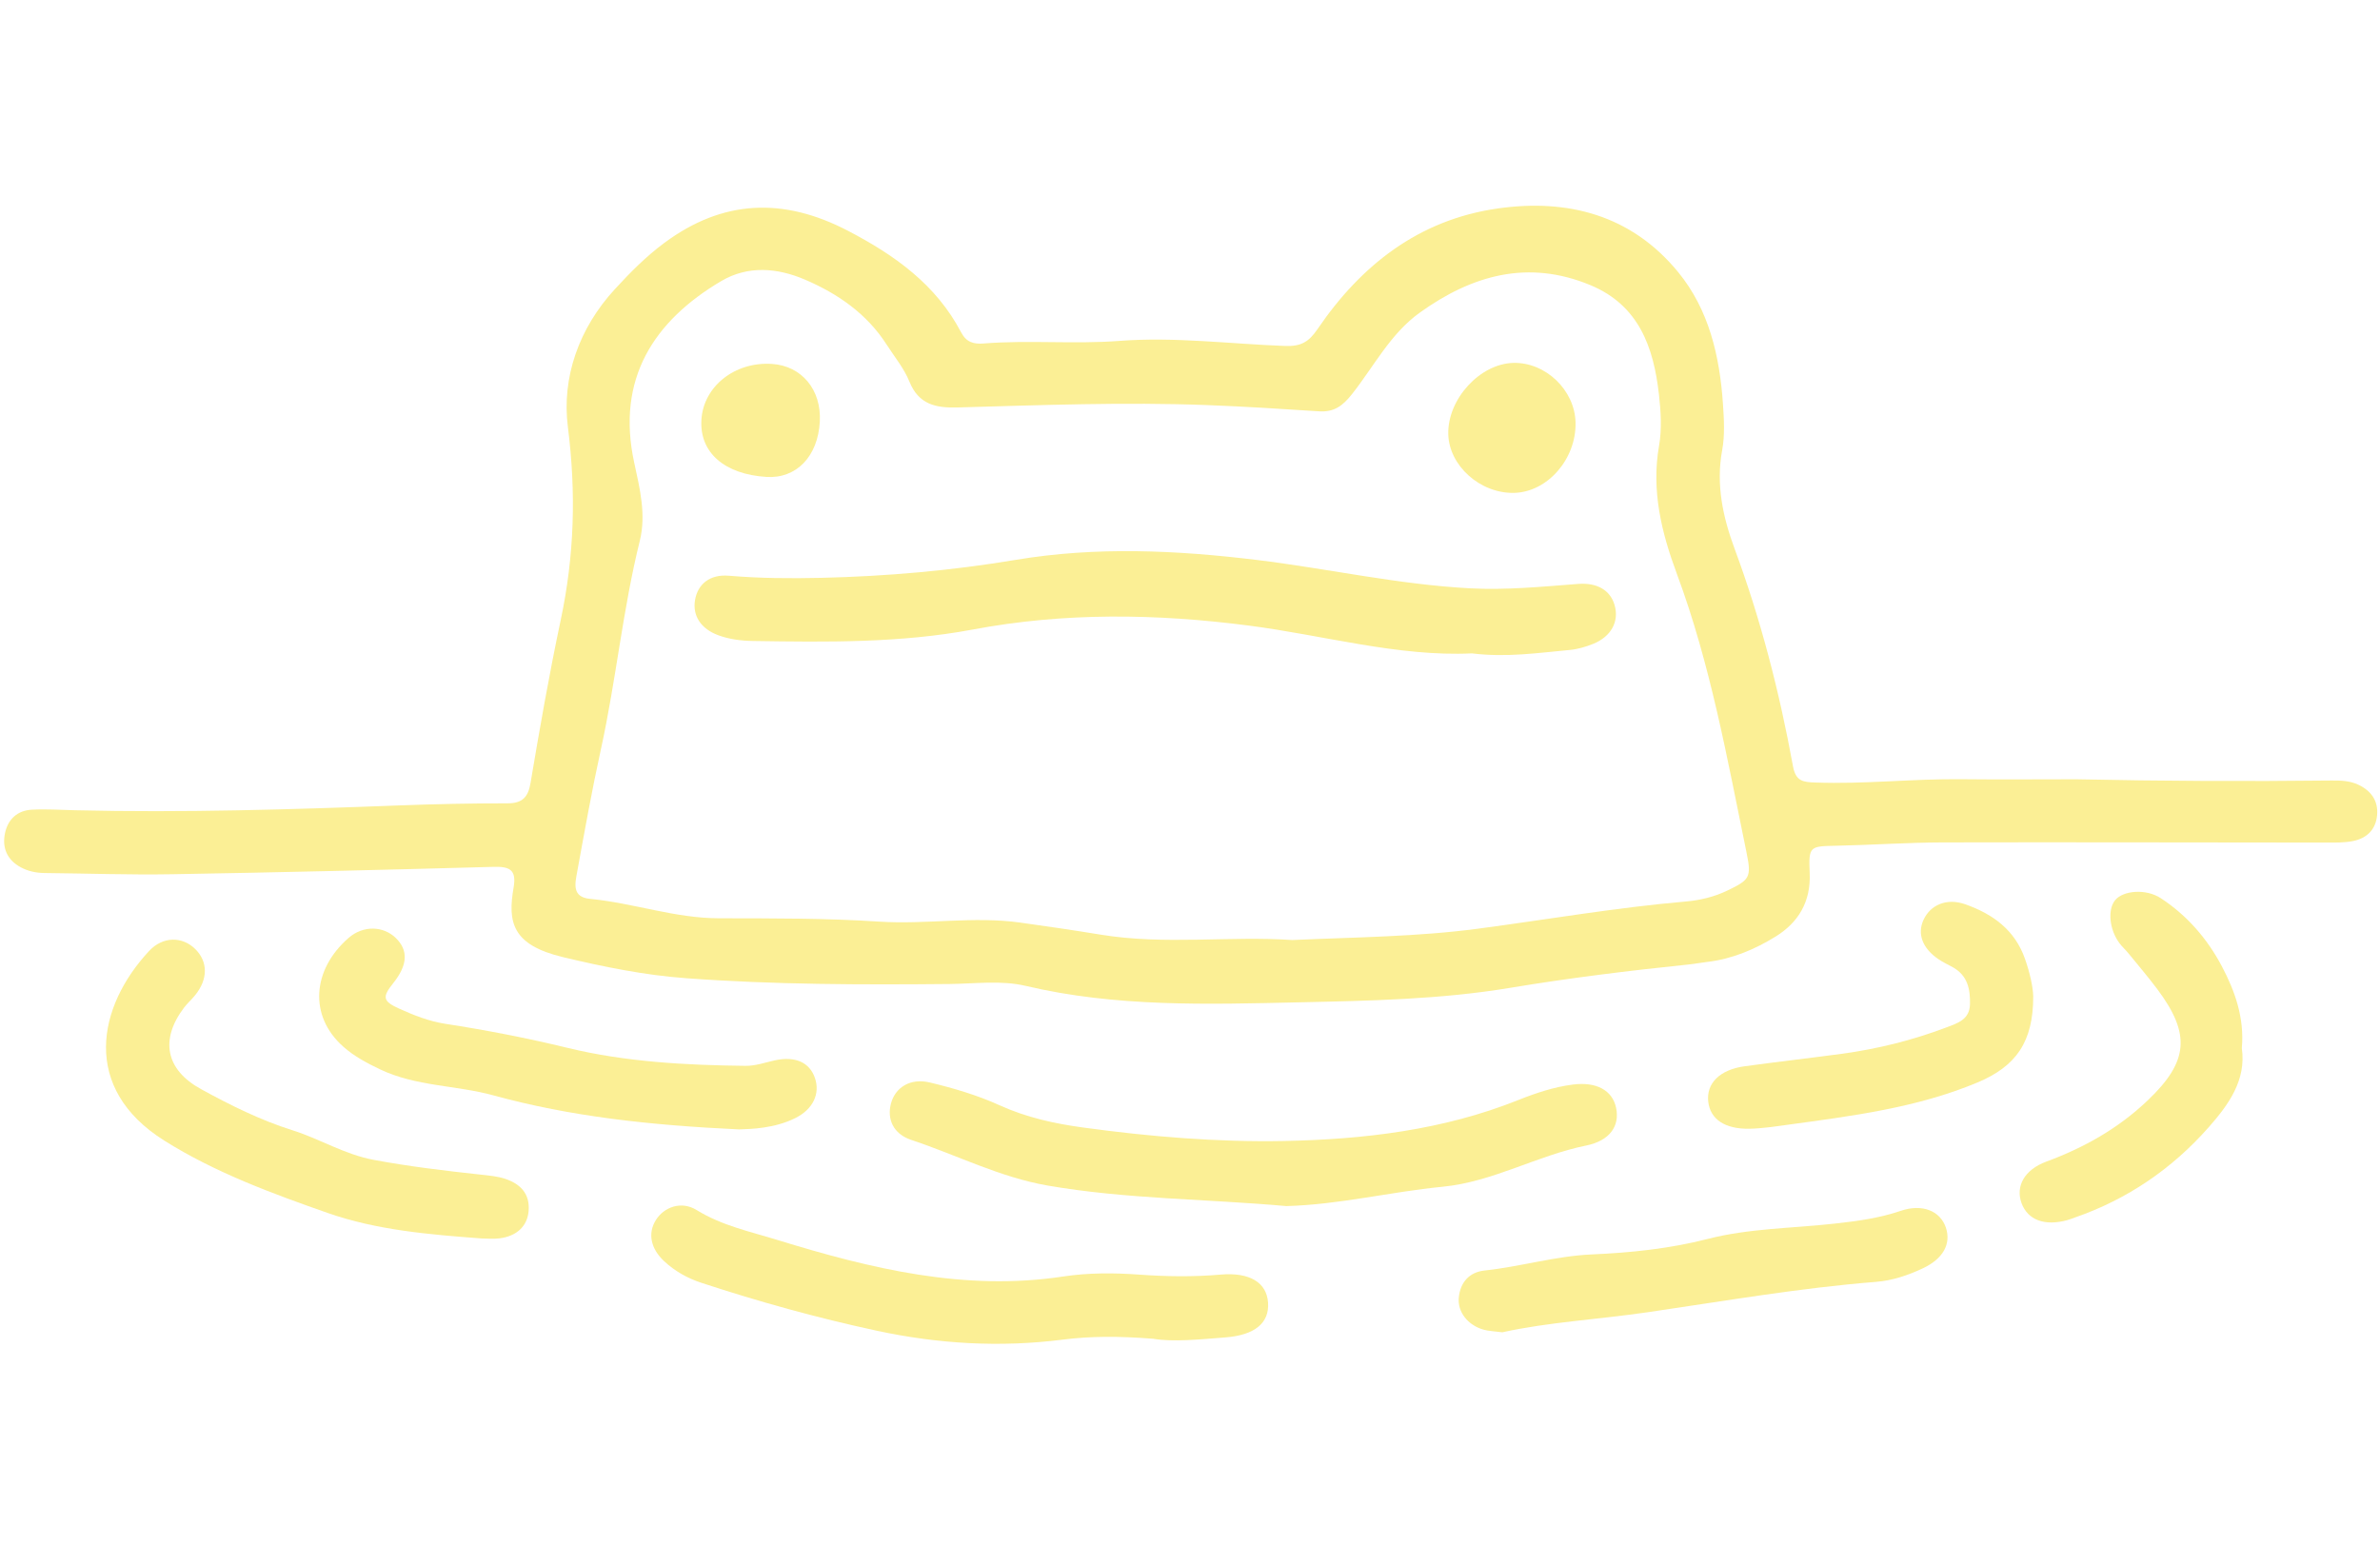
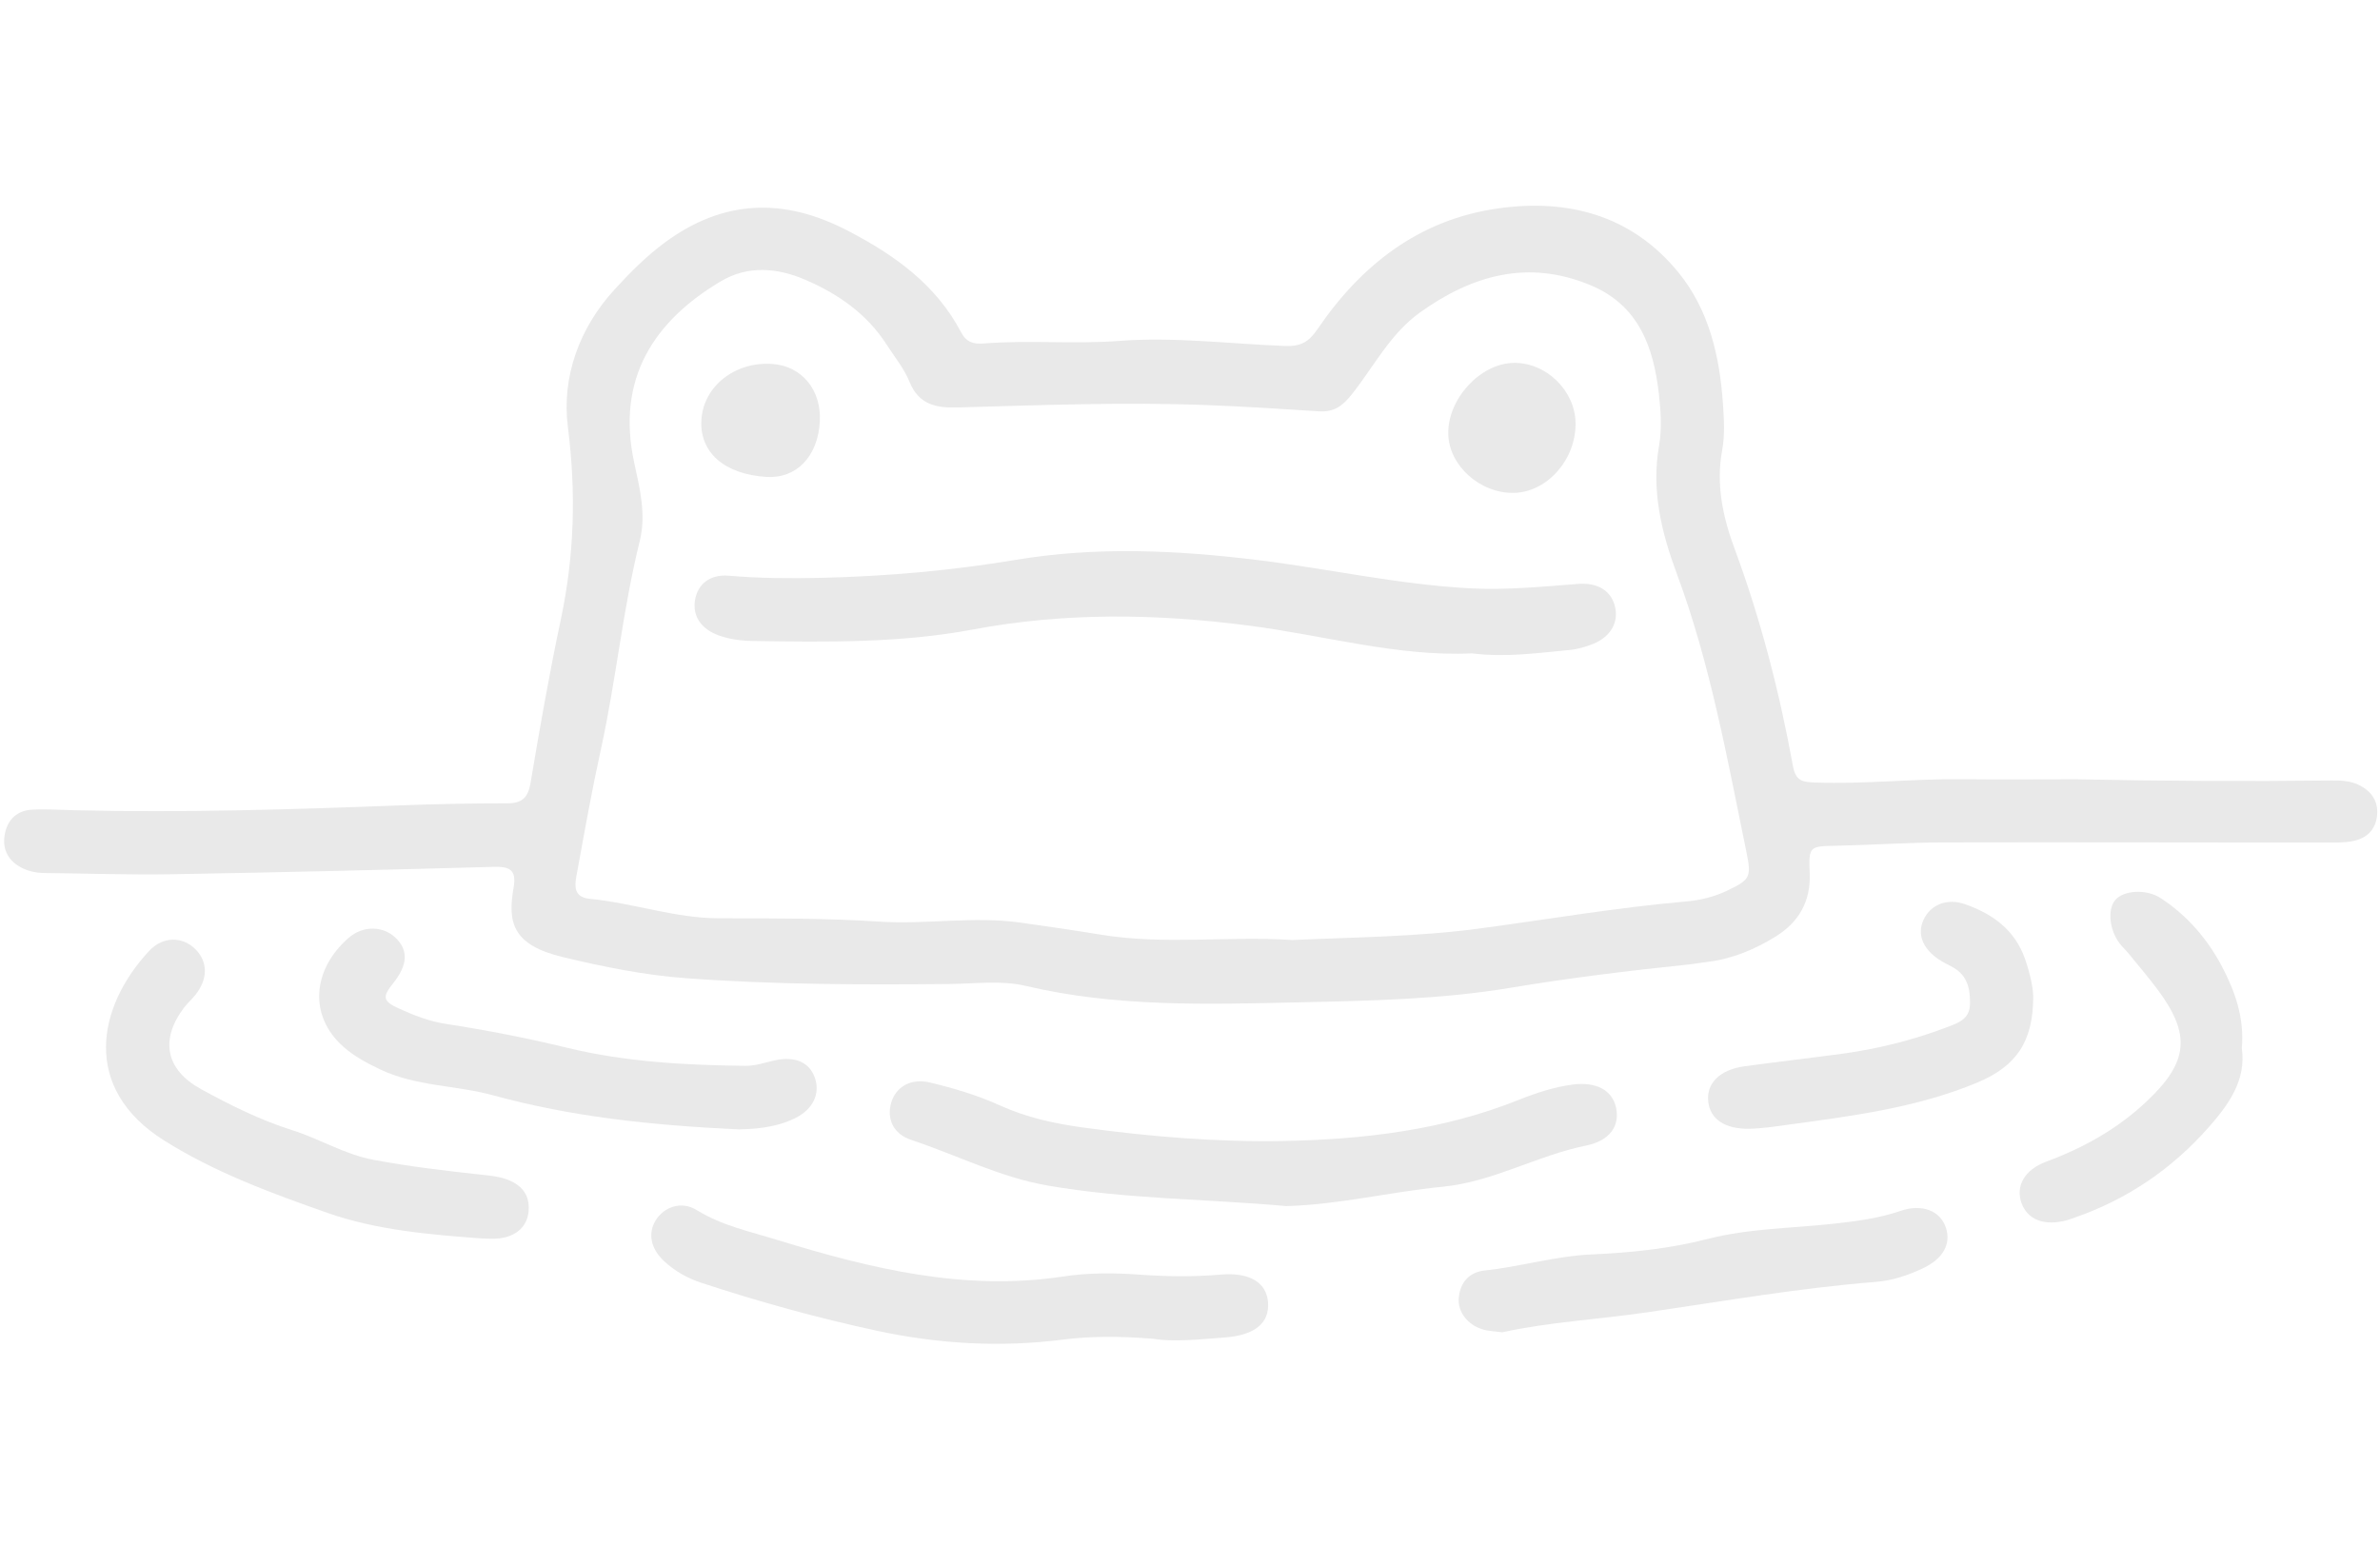
<svg xmlns="http://www.w3.org/2000/svg" width="1512" zoomAndPan="magnify" viewBox="0 0 1134 736.5" height="982" preserveAspectRatio="xMidYMid meet" version="1.0">
-   <path fill="#fbef95" d="M 989.297 371.316 C 1029.879 372.176 1070.477 372.363 1111.074 371.898 C 1115.398 371.855 1119.793 372.043 1123.77 373.949 C 1129.766 376.816 1133.23 381.562 1132.617 388.406 C 1132.008 395.289 1127.699 399.426 1121.191 400.734 C 1117.012 401.578 1112.602 401.477 1108.293 401.477 C 1047.391 401.461 986.473 401.258 925.566 401.402 C 908.742 401.449 891.93 402.625 875.102 402.977 C 862.379 403.238 861.68 403.062 862.262 415.961 C 862.887 429.688 856.832 439.57 846.062 446.238 C 836.191 452.336 825.332 456.949 813.484 458.336 C 810.484 458.684 807.5 459.266 804.504 459.57 C 776.145 462.512 747.879 465.961 719.727 470.664 C 686.422 476.223 652.605 476.852 618.98 477.594 C 575.457 478.566 531.746 479.938 488.715 469.762 C 476.996 466.996 464.609 468.742 452.512 468.859 C 410.605 469.266 368.668 469.18 326.879 466.105 C 307.184 464.668 287.516 460.676 268.258 456.062 C 243.934 450.242 241.852 439.395 244.723 422.859 C 246.234 414.098 242.539 412.832 234.852 413.051 C 183.906 414.477 132.957 415.684 81.996 416.559 C 61.703 416.906 41.398 416.18 21.09 415.977 C 17.117 415.93 13.273 415.086 9.867 413.238 C 3.391 409.73 0.871 403.949 2.414 396.848 C 3.855 390.254 8.367 386.191 15.109 385.812 C 21.992 385.434 28.922 385.914 35.82 386.074 C 87.25 387.297 138.621 385.727 190.004 383.777 C 207.266 383.121 224.547 382.758 241.824 382.773 C 248.84 382.785 251.637 379.832 252.758 373.223 C 257.125 347.254 261.695 321.242 267.137 295.562 C 273.703 264.66 274.547 234.805 270.574 203.422 C 267.59 179.855 275.828 156.406 292.945 137.801 C 300.27 129.84 307.852 122.152 316.57 115.707 C 344.492 95.035 373.285 93.945 404.012 109.957 C 426.371 121.613 446.008 135.59 457.973 158.398 C 460.434 163.102 464 164.047 468.641 163.668 C 490.188 161.938 511.773 164.09 533.391 162.43 C 559.691 160.422 586.023 163.871 612.328 164.848 C 619.957 165.125 623.652 162.852 627.789 156.785 C 648.559 126.258 676.07 104.746 713.422 99.359 C 747.004 94.512 777.367 102.504 799.625 129.695 C 814.285 147.582 819.379 169.68 820.938 192.445 C 821.43 199.754 821.883 207.324 820.574 214.441 C 817.516 230.891 820.922 246.438 826.48 261.457 C 838.973 295.188 847.879 329.844 854.312 365.145 C 855.641 372.379 859.262 372.656 864.941 372.859 C 888.289 373.73 911.551 371.012 934.883 371.285 C 953.008 371.492 971.145 371.316 989.297 371.316 Z M 615.734 447.91 C 645.793 446.559 675.227 446.367 704.34 442.496 C 737.281 438.117 770.062 432.438 803.207 429.555 C 810.047 428.961 816.816 427.359 823.148 424.285 C 833.629 419.223 834.621 418.102 832.188 406.309 C 822.973 361.52 814.996 316.48 798.941 273.324 C 791.723 253.934 786.73 233.801 790.484 212.434 C 791.883 204.484 791.344 195.969 790.426 187.863 C 787.895 165.473 780.879 145.488 757.848 135.895 C 728.051 123.465 701.27 131.137 676.406 149.023 C 662.445 159.07 654.629 174.57 644.25 187.715 C 639.68 193.508 635.574 196.465 628.398 195.984 C 610.742 194.82 593.086 193.715 575.414 193.027 C 535.688 191.5 495.98 193.043 456.285 194.148 C 446.008 194.441 437.738 192.812 433.301 181.82 C 430.754 175.52 426.195 170.016 422.453 164.191 C 412.992 149.461 399.137 139.898 383.5 133.219 C 370.414 127.629 356.441 126.348 343.543 133.988 C 311.664 152.867 293.457 180.469 302.191 220.496 C 304.855 232.738 307.941 245.215 304.84 257.719 C 296.715 290.469 293.543 324.125 286.309 357.051 C 282.043 376.441 278.551 396.004 274.984 415.555 C 274.008 420.926 272.395 427.461 281.098 428.289 C 301.723 430.27 321.492 437.504 342.469 437.547 C 367.941 437.59 393.473 437.477 418.875 439.133 C 441.348 440.605 463.781 436.469 486.152 439.602 C 498.977 441.391 511.789 443.27 524.555 445.363 C 555.105 450.371 585.863 445.875 615.734 447.91 Z M 615.734 447.91 " fill-opacity="1" fill-rule="nonzero" />
-   <path fill="#fbef95" d="M 612.895 574.684 C 574.918 571.25 536.781 571.41 499.184 564.902 C 476.371 560.941 455.875 550.359 434.203 543.156 C 425.484 540.258 422.559 533.082 424.535 525.746 C 426.59 518.16 433.691 513.547 443.051 515.789 C 454.348 518.496 465.703 521.844 476.242 526.633 C 489.078 532.469 502.414 535.383 516.125 537.258 C 547.844 541.598 579.898 544.273 611.73 543.664 C 649.621 542.938 687.543 538.512 723.41 524.156 C 731.82 520.797 740.453 517.914 749.539 516.762 C 760.629 515.367 768.258 519.5 770.02 527.84 C 771.867 536.605 766.961 543.562 755.711 545.848 C 732.391 550.562 711.414 563.125 687.352 565.469 C 662.418 567.898 637.934 574.016 612.895 574.684 Z M 612.895 574.684 " fill-opacity="1" fill-rule="nonzero" />
-   <path fill="#fbef95" d="M 549.445 637.902 C 532.969 636.605 519.59 636.637 506.285 638.324 C 476.445 642.109 447.039 640.375 417.578 634.031 C 389.34 627.945 361.637 620.258 334.242 611.262 C 327.562 609.066 321.594 605.73 316.469 600.973 C 309.961 594.918 308.566 587.582 312.523 581.293 C 316.41 575.105 324.68 572.078 331.914 576.562 C 343.965 584.016 357.504 586.84 370.574 590.871 C 414.84 604.496 459.59 615.367 506.562 608.234 C 518.57 606.418 530.711 606.461 542.734 607.332 C 555.691 608.266 568.516 608.469 581.484 607.332 C 595.617 606.098 603.551 611.207 604.191 620.68 C 604.848 630.375 597.934 636.168 583.812 637.262 C 571.336 638.238 558.848 639.504 549.445 637.902 Z M 549.445 637.902 " fill-opacity="1" fill-rule="nonzero" />
-   <path fill="#fbef95" d="M 352.105 538.148 C 309.453 536.137 271.898 532.02 235.055 521.918 C 217.281 517.039 198.184 517.711 181.051 509.516 C 174.793 506.516 168.793 503.355 163.539 498.699 C 147.02 484.039 148.781 461.988 166.086 446.906 C 173.105 440.793 182.652 441.23 188.504 446.863 C 194.66 452.801 194.281 459.82 187.324 468.508 C 182.098 475.031 182.305 477.039 190.133 480.574 C 197.164 483.75 204.297 486.602 212.145 487.824 C 231.707 490.852 251.098 494.594 270.414 499.297 C 298.086 506.008 326.672 507.535 355.191 507.855 C 360.008 507.914 364.492 506.27 369.121 505.25 C 378.977 503.094 385.789 506.254 388.305 513.691 C 390.809 521.086 387.492 528.48 378.945 532.746 C 369.047 537.668 358.172 537.957 352.105 538.148 Z M 352.105 538.148 " fill-opacity="1" fill-rule="nonzero" />
-   <path fill="#fbef95" d="M 229.523 590.113 C 204.355 588.234 179.422 586.109 156.305 578.016 C 129.566 568.656 102.535 558.699 78.355 543.531 C 38.414 518.48 46.477 479.5 71.035 453.137 C 77.672 446.004 86.945 446.207 93 452.176 C 99.156 458.23 99.156 466.617 92.941 474.246 C 91.312 476.254 89.332 477.984 87.758 480.039 C 76.145 495.309 78.879 509.688 95.766 518.945 C 109.754 526.617 124.02 533.723 139.391 538.57 C 152.449 542.676 164.094 550.055 178.082 552.66 C 195.113 555.848 212.16 557.855 229.305 559.719 C 233.148 560.141 237.109 560.492 240.734 561.699 C 247.91 564.102 252.582 568.773 251.867 577.07 C 251.258 584.23 246.25 589.008 238.012 590.055 C 235.043 590.434 231.969 590.113 229.523 590.113 Z M 229.523 590.113 " fill-opacity="1" fill-rule="nonzero" />
-   <path fill="#fbef95" d="M 715.797 634.816 C 711.852 634.293 709.215 634.25 706.77 633.535 C 699.359 631.41 694.441 625.121 695.066 618.367 C 695.75 610.988 700.105 606.156 707.34 605.383 C 724.516 603.551 741.168 598.469 758.52 597.711 C 777.078 596.898 795.508 594.988 813.613 590.348 C 833.383 585.266 853.82 585.297 873.949 583.055 C 884.695 581.859 895.289 580.477 905.625 576.953 C 915.961 573.43 924.52 576.996 927.168 584.988 C 929.73 592.734 925.801 599.809 916.223 604.32 C 909.148 607.652 901.68 610.172 893.922 610.785 C 857.328 613.695 821.227 619.996 784.938 625.281 C 761.531 628.688 737.762 629.969 715.797 634.816 Z M 715.797 634.816 " fill-opacity="1" fill-rule="nonzero" />
-   <path fill="#fbef95" d="M 968.77 474.754 C 968.801 496.383 960.68 508.059 942.16 515.805 C 913.121 527.941 882.262 531.758 851.477 535.977 C 845.492 536.793 839.48 537.727 833.469 537.828 C 821.766 538.016 814.91 533.258 813.934 524.988 C 812.902 516.211 819.422 509.676 831.285 508.059 C 846.672 505.961 862.102 504.188 877.504 502.121 C 894.664 499.805 911.375 495.629 927.578 489.484 C 932.832 487.492 938.465 485.73 938.641 478.539 C 938.828 471.289 937.461 464.738 930.402 460.852 C 928.129 459.602 925.758 458.496 923.633 457.055 C 916.004 451.871 913.441 445.043 916.469 438.363 C 919.715 431.172 927.547 427.781 936.266 430.836 C 949.352 435.422 960.008 443.008 964.855 456.906 C 967.156 463.473 968.656 470.141 968.77 474.754 Z M 968.77 474.754 " fill-opacity="1" fill-rule="nonzero" />
-   <path fill="#fbef95" d="M 1068.164 499.469 C 1070.348 514.695 1061.859 526.355 1052.355 537.141 C 1034.902 556.926 1013.691 571.422 988.656 580.113 C 987.434 580.535 986.223 581.043 984.988 581.379 C 974.199 584.336 966.137 581.305 963.195 573.258 C 960.285 565.266 964.52 557.375 975.016 553.488 C 993.051 546.824 1009.355 537.652 1023.371 524.273 C 1042.645 505.891 1044.012 492.906 1027.973 471.434 C 1023.574 465.57 1018.816 459.98 1014.172 454.289 C 1012.805 452.613 1011.176 451.156 1009.879 449.441 C 1005.016 442.949 1004.102 433.398 1007.812 428.902 C 1011.641 424.258 1022.5 423.371 1029.5 427.941 C 1042.035 436.121 1051.715 447.316 1058.629 460.387 C 1064.902 472.266 1069.441 484.973 1068.164 499.469 Z M 1068.164 499.469 " fill-opacity="1" fill-rule="nonzero" />
-   <path fill="#fbef95" d="M 701.34 311.328 C 665.996 312.973 630.758 302.684 594.832 298.055 C 550.797 292.375 507.348 291.723 463.43 299.977 C 429.02 306.438 393.777 305.957 358.77 305.418 C 353.152 305.332 347.547 304.633 342.207 302.668 C 333.965 299.625 329.891 293.383 331.156 285.914 C 332.438 278.375 338.172 273.539 347.316 274.328 C 361.988 275.578 376.617 275.664 391.32 275.332 C 422.453 274.602 453.328 271.895 484.117 266.742 C 522.27 260.367 560.695 262.145 598.98 266.828 C 632.824 270.965 666.215 278.504 700.367 280.324 C 717.613 281.242 734.777 279.539 751.938 278.227 C 760.949 277.543 767.238 281.184 769.305 288.316 C 771.562 296.043 767.746 303.277 759.145 306.773 C 755.578 308.215 751.719 309.348 747.906 309.699 C 732.883 311.082 717.863 313.352 701.34 311.328 Z M 701.34 311.328 " fill-opacity="1" fill-rule="nonzero" />
-   <path fill="#fbef95" d="M 721.43 234.852 C 705.27 235.215 690.352 221.867 690.059 206.754 C 689.738 190.09 705.215 173.246 721.152 172.914 C 736.48 172.594 750.336 185.895 750.703 201.281 C 751.109 218.691 737.34 234.473 721.43 234.852 Z M 721.43 234.852 " fill-opacity="1" fill-rule="nonzero" />
-   <path fill="#fbef95" d="M 365.176 227.25 C 345.102 225.969 333.281 215.59 334.199 200.059 C 335.133 184.121 350.137 172.227 367.824 173.406 C 382.004 174.34 391.434 185.707 390.621 200.875 C 389.73 217.5 379.441 228.152 365.176 227.25 Z M 365.176 227.25 " fill-opacity="1" fill-rule="nonzero" />
+   <path fill="#e9e9e9" d="M 989.297 371.316 C 1029.879 372.176 1070.477 372.363 1111.074 371.898 C 1115.398 371.855 1119.793 372.043 1123.77 373.949 C 1129.766 376.816 1133.23 381.562 1132.617 388.406 C 1132.008 395.289 1127.699 399.426 1121.191 400.734 C 1117.012 401.578 1112.602 401.477 1108.293 401.477 C 1047.391 401.461 986.473 401.258 925.566 401.402 C 908.742 401.449 891.93 402.625 875.102 402.977 C 862.379 403.238 861.68 403.062 862.262 415.961 C 862.887 429.688 856.832 439.57 846.062 446.238 C 836.191 452.336 825.332 456.949 813.484 458.336 C 810.484 458.684 807.5 459.266 804.504 459.57 C 776.145 462.512 747.879 465.961 719.727 470.664 C 686.422 476.223 652.605 476.852 618.98 477.594 C 575.457 478.566 531.746 479.938 488.715 469.762 C 476.996 466.996 464.609 468.742 452.512 468.859 C 410.605 469.266 368.668 469.18 326.879 466.105 C 307.184 464.668 287.516 460.676 268.258 456.062 C 243.934 450.242 241.852 439.395 244.723 422.859 C 246.234 414.098 242.539 412.832 234.852 413.051 C 183.906 414.477 132.957 415.684 81.996 416.559 C 61.703 416.906 41.398 416.18 21.09 415.977 C 17.117 415.93 13.273 415.086 9.867 413.238 C 3.391 409.73 0.871 403.949 2.414 396.848 C 3.855 390.254 8.367 386.191 15.109 385.812 C 21.992 385.434 28.922 385.914 35.82 386.074 C 87.25 387.297 138.621 385.727 190.004 383.777 C 207.266 383.121 224.547 382.758 241.824 382.773 C 248.84 382.785 251.637 379.832 252.758 373.223 C 257.125 347.254 261.695 321.242 267.137 295.562 C 273.703 264.66 274.547 234.805 270.574 203.422 C 267.59 179.855 275.828 156.406 292.945 137.801 C 300.27 129.84 307.852 122.152 316.57 115.707 C 344.492 95.035 373.285 93.945 404.012 109.957 C 426.371 121.613 446.008 135.59 457.973 158.398 C 460.434 163.102 464 164.047 468.641 163.668 C 490.188 161.938 511.773 164.09 533.391 162.43 C 559.691 160.422 586.023 163.871 612.328 164.848 C 619.957 165.125 623.652 162.852 627.789 156.785 C 648.559 126.258 676.07 104.746 713.422 99.359 C 747.004 94.512 777.367 102.504 799.625 129.695 C 814.285 147.582 819.379 169.68 820.938 192.445 C 821.43 199.754 821.883 207.324 820.574 214.441 C 817.516 230.891 820.922 246.438 826.48 261.457 C 838.973 295.188 847.879 329.844 854.312 365.145 C 855.641 372.379 859.262 372.656 864.941 372.859 C 888.289 373.73 911.551 371.012 934.883 371.285 C 953.008 371.492 971.145 371.316 989.297 371.316 Z M 615.734 447.91 C 645.793 446.559 675.227 446.367 704.34 442.496 C 737.281 438.117 770.062 432.438 803.207 429.555 C 810.047 428.961 816.816 427.359 823.148 424.285 C 833.629 419.223 834.621 418.102 832.188 406.309 C 822.973 361.52 814.996 316.48 798.941 273.324 C 791.723 253.934 786.73 233.801 790.484 212.434 C 791.883 204.484 791.344 195.969 790.426 187.863 C 787.895 165.473 780.879 145.488 757.848 135.895 C 728.051 123.465 701.27 131.137 676.406 149.023 C 662.445 159.07 654.629 174.57 644.25 187.715 C 639.68 193.508 635.574 196.465 628.398 195.984 C 610.742 194.82 593.086 193.715 575.414 193.027 C 535.688 191.5 495.98 193.043 456.285 194.148 C 446.008 194.441 437.738 192.812 433.301 181.82 C 430.754 175.52 426.195 170.016 422.453 164.191 C 412.992 149.461 399.137 139.898 383.5 133.219 C 370.414 127.629 356.441 126.348 343.543 133.988 C 311.664 152.867 293.457 180.469 302.191 220.496 C 304.855 232.738 307.941 245.215 304.84 257.719 C 296.715 290.469 293.543 324.125 286.309 357.051 C 282.043 376.441 278.551 396.004 274.984 415.555 C 274.008 420.926 272.395 427.461 281.098 428.289 C 301.723 430.27 321.492 437.504 342.469 437.547 C 367.941 437.59 393.473 437.477 418.875 439.133 C 441.348 440.605 463.781 436.469 486.152 439.602 C 498.977 441.391 511.789 443.27 524.555 445.363 C 555.105 450.371 585.863 445.875 615.734 447.91 Z M 615.734 447.91 " fill-opacity="1" fill-rule="nonzero" />
+   <path fill="#e9e9e9" d="M 612.895 574.684 C 574.918 571.25 536.781 571.41 499.184 564.902 C 476.371 560.941 455.875 550.359 434.203 543.156 C 425.484 540.258 422.559 533.082 424.535 525.746 C 426.59 518.16 433.691 513.547 443.051 515.789 C 454.348 518.496 465.703 521.844 476.242 526.633 C 489.078 532.469 502.414 535.383 516.125 537.258 C 547.844 541.598 579.898 544.273 611.73 543.664 C 649.621 542.938 687.543 538.512 723.41 524.156 C 731.82 520.797 740.453 517.914 749.539 516.762 C 760.629 515.367 768.258 519.5 770.02 527.84 C 771.867 536.605 766.961 543.562 755.711 545.848 C 732.391 550.562 711.414 563.125 687.352 565.469 C 662.418 567.898 637.934 574.016 612.895 574.684 Z M 612.895 574.684 " fill-opacity="1" fill-rule="nonzero" />
+   <path fill="#e9e9e9" d="M 549.445 637.902 C 532.969 636.605 519.59 636.637 506.285 638.324 C 476.445 642.109 447.039 640.375 417.578 634.031 C 389.34 627.945 361.637 620.258 334.242 611.262 C 327.562 609.066 321.594 605.73 316.469 600.973 C 309.961 594.918 308.566 587.582 312.523 581.293 C 316.41 575.105 324.68 572.078 331.914 576.562 C 343.965 584.016 357.504 586.84 370.574 590.871 C 414.84 604.496 459.59 615.367 506.562 608.234 C 518.57 606.418 530.711 606.461 542.734 607.332 C 555.691 608.266 568.516 608.469 581.484 607.332 C 595.617 606.098 603.551 611.207 604.191 620.68 C 604.848 630.375 597.934 636.168 583.812 637.262 C 571.336 638.238 558.848 639.504 549.445 637.902 Z M 549.445 637.902 " fill-opacity="1" fill-rule="nonzero" />
+   <path fill="#e9e9e9" d="M 352.105 538.148 C 309.453 536.137 271.898 532.02 235.055 521.918 C 217.281 517.039 198.184 517.711 181.051 509.516 C 174.793 506.516 168.793 503.355 163.539 498.699 C 147.02 484.039 148.781 461.988 166.086 446.906 C 173.105 440.793 182.652 441.23 188.504 446.863 C 194.66 452.801 194.281 459.82 187.324 468.508 C 182.098 475.031 182.305 477.039 190.133 480.574 C 197.164 483.75 204.297 486.602 212.145 487.824 C 231.707 490.852 251.098 494.594 270.414 499.297 C 298.086 506.008 326.672 507.535 355.191 507.855 C 360.008 507.914 364.492 506.27 369.121 505.25 C 378.977 503.094 385.789 506.254 388.305 513.691 C 390.809 521.086 387.492 528.48 378.945 532.746 C 369.047 537.668 358.172 537.957 352.105 538.148 Z M 352.105 538.148 " fill-opacity="1" fill-rule="nonzero" />
+   <path fill="#e9e9e9" d="M 229.523 590.113 C 204.355 588.234 179.422 586.109 156.305 578.016 C 129.566 568.656 102.535 558.699 78.355 543.531 C 38.414 518.48 46.477 479.5 71.035 453.137 C 77.672 446.004 86.945 446.207 93 452.176 C 99.156 458.23 99.156 466.617 92.941 474.246 C 91.312 476.254 89.332 477.984 87.758 480.039 C 76.145 495.309 78.879 509.688 95.766 518.945 C 109.754 526.617 124.02 533.723 139.391 538.57 C 152.449 542.676 164.094 550.055 178.082 552.66 C 195.113 555.848 212.16 557.855 229.305 559.719 C 233.148 560.141 237.109 560.492 240.734 561.699 C 247.91 564.102 252.582 568.773 251.867 577.07 C 251.258 584.23 246.25 589.008 238.012 590.055 C 235.043 590.434 231.969 590.113 229.523 590.113 Z M 229.523 590.113 " fill-opacity="1" fill-rule="nonzero" />
+   <path fill="#e9e9e9" d="M 715.797 634.816 C 711.852 634.293 709.215 634.25 706.77 633.535 C 699.359 631.41 694.441 625.121 695.066 618.367 C 695.75 610.988 700.105 606.156 707.34 605.383 C 724.516 603.551 741.168 598.469 758.52 597.711 C 777.078 596.898 795.508 594.988 813.613 590.348 C 833.383 585.266 853.82 585.297 873.949 583.055 C 884.695 581.859 895.289 580.477 905.625 576.953 C 915.961 573.43 924.52 576.996 927.168 584.988 C 929.73 592.734 925.801 599.809 916.223 604.32 C 909.148 607.652 901.68 610.172 893.922 610.785 C 857.328 613.695 821.227 619.996 784.938 625.281 C 761.531 628.688 737.762 629.969 715.797 634.816 Z M 715.797 634.816 " fill-opacity="1" fill-rule="nonzero" />
+   <path fill="#e9e9e9" d="M 968.77 474.754 C 968.801 496.383 960.68 508.059 942.16 515.805 C 913.121 527.941 882.262 531.758 851.477 535.977 C 845.492 536.793 839.48 537.727 833.469 537.828 C 821.766 538.016 814.91 533.258 813.934 524.988 C 812.902 516.211 819.422 509.676 831.285 508.059 C 846.672 505.961 862.102 504.188 877.504 502.121 C 894.664 499.805 911.375 495.629 927.578 489.484 C 932.832 487.492 938.465 485.73 938.641 478.539 C 938.828 471.289 937.461 464.738 930.402 460.852 C 928.129 459.602 925.758 458.496 923.633 457.055 C 916.004 451.871 913.441 445.043 916.469 438.363 C 919.715 431.172 927.547 427.781 936.266 430.836 C 949.352 435.422 960.008 443.008 964.855 456.906 C 967.156 463.473 968.656 470.141 968.77 474.754 Z M 968.77 474.754 " fill-opacity="1" fill-rule="nonzero" />
+   <path fill="#e9e9e9" d="M 1068.164 499.469 C 1070.348 514.695 1061.859 526.355 1052.355 537.141 C 1034.902 556.926 1013.691 571.422 988.656 580.113 C 987.434 580.535 986.223 581.043 984.988 581.379 C 974.199 584.336 966.137 581.305 963.195 573.258 C 960.285 565.266 964.52 557.375 975.016 553.488 C 993.051 546.824 1009.355 537.652 1023.371 524.273 C 1042.645 505.891 1044.012 492.906 1027.973 471.434 C 1023.574 465.57 1018.816 459.98 1014.172 454.289 C 1012.805 452.613 1011.176 451.156 1009.879 449.441 C 1005.016 442.949 1004.102 433.398 1007.812 428.902 C 1011.641 424.258 1022.5 423.371 1029.5 427.941 C 1042.035 436.121 1051.715 447.316 1058.629 460.387 C 1064.902 472.266 1069.441 484.973 1068.164 499.469 Z M 1068.164 499.469 " fill-opacity="1" fill-rule="nonzero" />
+   <path fill="#e9e9e9" d="M 701.34 311.328 C 665.996 312.973 630.758 302.684 594.832 298.055 C 550.797 292.375 507.348 291.723 463.43 299.977 C 429.02 306.438 393.777 305.957 358.77 305.418 C 353.152 305.332 347.547 304.633 342.207 302.668 C 333.965 299.625 329.891 293.383 331.156 285.914 C 332.438 278.375 338.172 273.539 347.316 274.328 C 361.988 275.578 376.617 275.664 391.32 275.332 C 422.453 274.602 453.328 271.895 484.117 266.742 C 522.27 260.367 560.695 262.145 598.98 266.828 C 632.824 270.965 666.215 278.504 700.367 280.324 C 717.613 281.242 734.777 279.539 751.938 278.227 C 760.949 277.543 767.238 281.184 769.305 288.316 C 771.562 296.043 767.746 303.277 759.145 306.773 C 755.578 308.215 751.719 309.348 747.906 309.699 C 732.883 311.082 717.863 313.352 701.34 311.328 Z M 701.34 311.328 " fill-opacity="1" fill-rule="nonzero" />
+   <path fill="#e9e9e9" d="M 721.43 234.852 C 705.27 235.215 690.352 221.867 690.059 206.754 C 689.738 190.09 705.215 173.246 721.152 172.914 C 736.48 172.594 750.336 185.895 750.703 201.281 C 751.109 218.691 737.34 234.473 721.43 234.852 Z M 721.43 234.852 " fill-opacity="1" fill-rule="nonzero" />
+   <path fill="#e9e9e9" d="M 365.176 227.25 C 345.102 225.969 333.281 215.59 334.199 200.059 C 335.133 184.121 350.137 172.227 367.824 173.406 C 382.004 174.34 391.434 185.707 390.621 200.875 C 389.73 217.5 379.441 228.152 365.176 227.25 Z M 365.176 227.25 " fill-opacity="1" fill-rule="nonzero" />
</svg>
